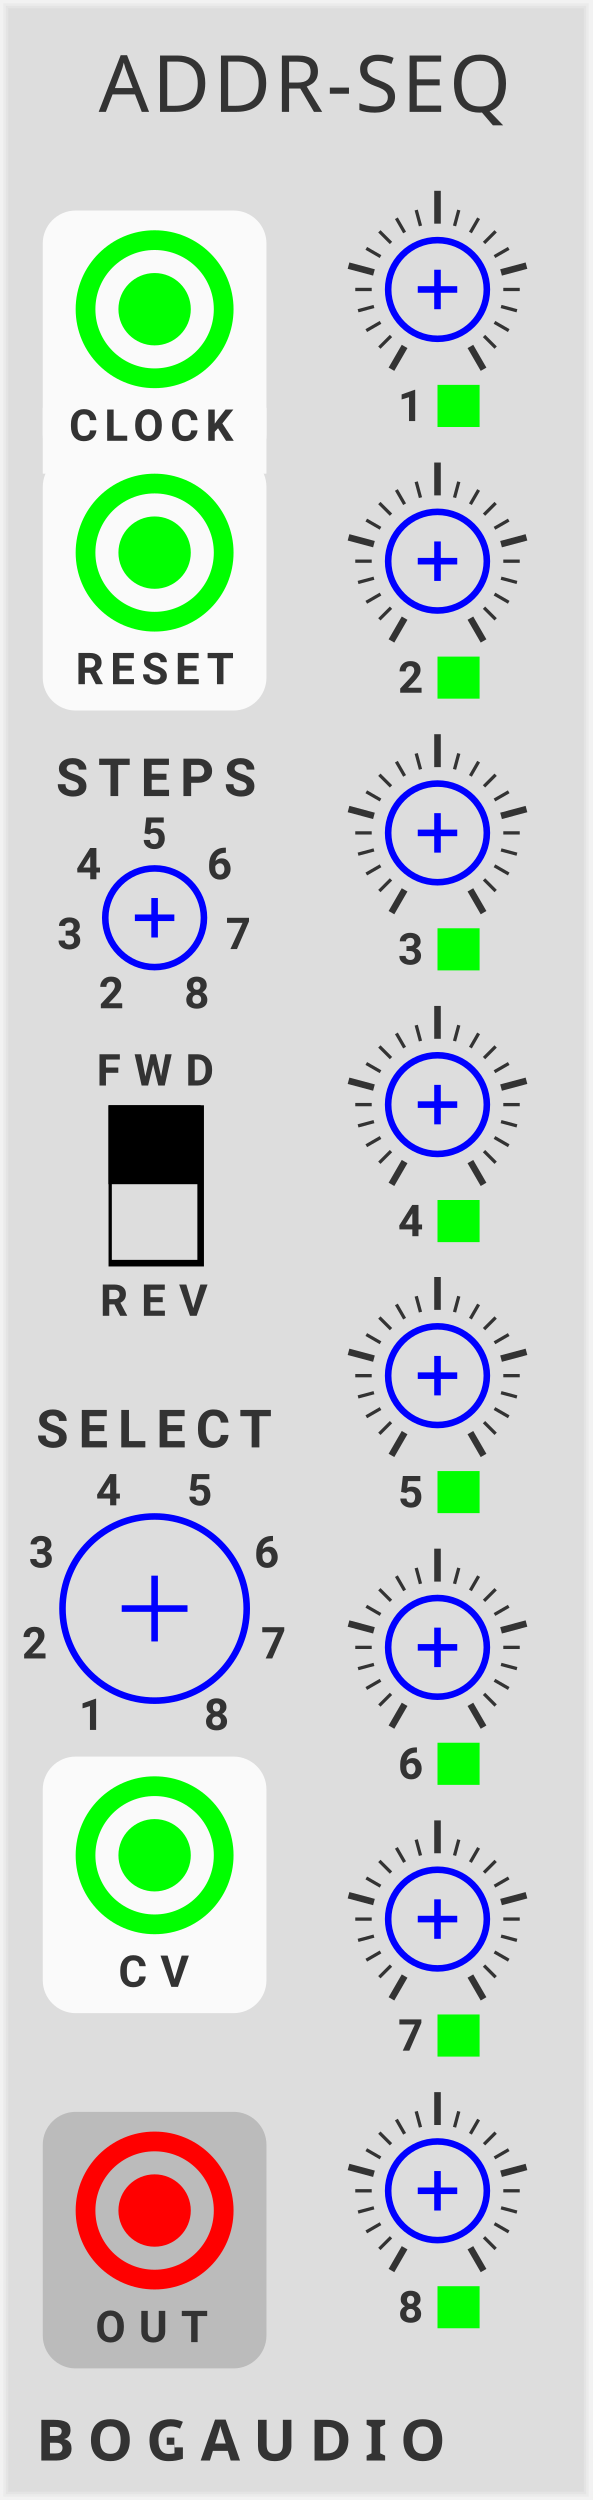
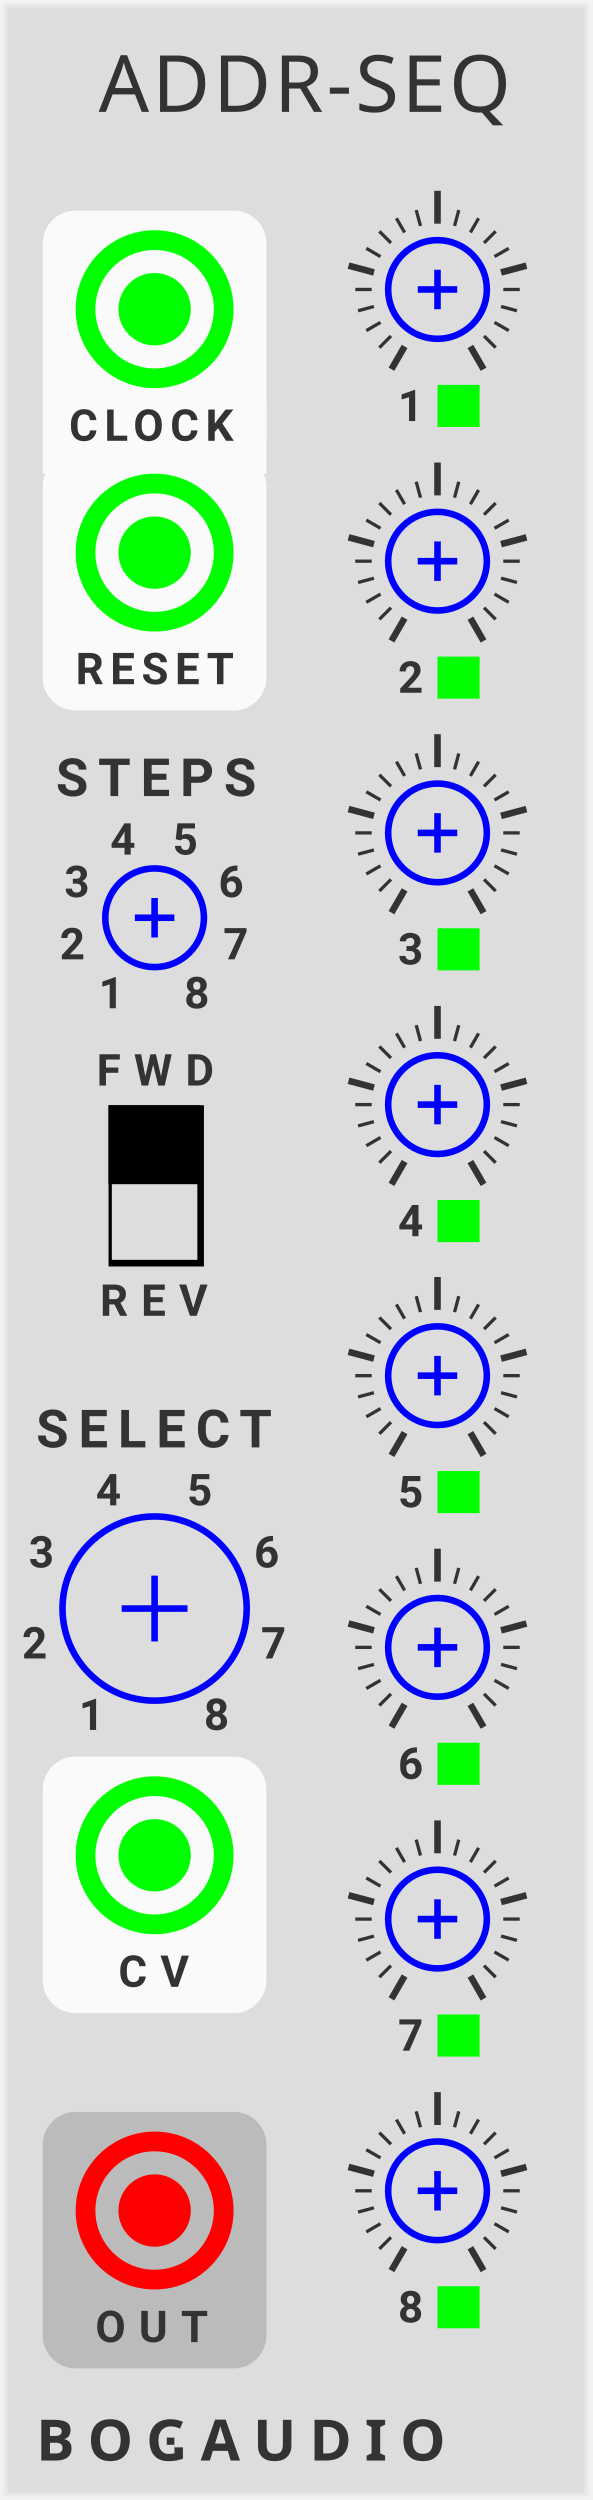
<svg xmlns="http://www.w3.org/2000/svg" xmlns:xlink="http://www.w3.org/1999/xlink" version="1.1" width="90" height="380" viewBox="0 0 90 380">
  <style>
    text {
      fill: #333;
      font-family: 'Roboto', sans-serif;
      font-weight: bold;
    }
    text.title {
      font-family: 'Comfortaa', sans-serif;
      font-weight: normal;
    }
    text.brand {
      font-family: 'Audiowide', sans-serif;
      font-weight: bold;
    }
  </style>
  <defs>
    <symbol id="knob" viewBox="0 0 45px 45px">
      <g transform="translate(22.5 22.5)">
        <polyline points="-5,0 5,0" stroke-width="1" stroke="#00f" />
        <polyline points="0,-5 0,5" stroke-width="1" stroke="#00f" />
        <circle cx="0" cy="0" r="14" stroke-width="1" stroke="#00f" fill="none" />
      </g>
    </symbol>
    <symbol id="knobguide-select" viewBox="0 0 45px 45px">
      <g transform="translate(22.5 22.5)">
        <text font-size="5.0pt" transform="rotate(-240) translate(19 0) rotate(240) translate(-2 2)">1</text>
        <text font-size="5.0pt" transform="rotate(-197.1) translate(19 0) rotate(197.1) translate(-2 2)">2</text>
        <text font-size="5.0pt" transform="rotate(-154.3) translate(19 0) rotate(154.3) translate(-2 2)">3</text>
        <text font-size="5.0pt" transform="rotate(-111.4) translate(19 0) rotate(111.4) translate(-2 2)">4</text>
        <text font-size="5.0pt" transform="rotate(-68.6) translate(19 0) rotate(68.6) translate(-2 2)">5</text>
        <text font-size="5.0pt" transform="rotate(-25.7) translate(19 0) rotate(25.7) translate(-2 2)">6</text>
        <text font-size="5.0pt" transform="rotate(17.1) translate(19 0) rotate(-17.1) translate(-2 2)">7</text>
        <text font-size="5.0pt" transform="rotate(60) translate(19 0) rotate(-60) translate(-2 2)">8</text>
      </g>
    </symbol>
    <symbol id="knob-smallest" viewBox="0 0 16px 16px">
      <g transform="translate(8 8)">
        <polyline points="-3,0 3,0" stroke-width="1" stroke="#00f" />
        <polyline points="0,-3 0,3" stroke-width="1" stroke="#00f" />
        <circle r="7.5" stroke-width="1" stroke="#00f" fill="none" />
      </g>
    </symbol>
    <symbol id="knobguide-steps" viewBox="0 0 40px 40px">
      <g transform="translate(20 20)">
-         <text font-size="5.0pt" transform="rotate(-240) translate(13 0) rotate(240) translate(-2 2)">2</text>
-         <text font-size="5.0pt" transform="rotate(-190) translate(13 0) rotate(190) translate(-2 2)">3</text>
-         <text font-size="5.0pt" transform="rotate(-140) translate(13 0) rotate(140) translate(-2 2)">4</text>
-         <text font-size="5.0pt" transform="rotate(-90) translate(13 0) rotate(90) translate(-2 2)">5</text>
-         <text font-size="5.0pt" transform="rotate(-40) translate(13 0) rotate(40) translate(-2 2)">6</text>
-         <text font-size="5.0pt" transform="rotate(10) translate(13 0) rotate(-10) translate(-2 2)">7</text>
+         <text font-size="5.0pt" transform="rotate(-240) translate(13 0) rotate(240) translate(-2 2)">1</text>
+         <text font-size="5.0pt" transform="rotate(-197.1) translate(13 0) rotate(197.1) translate(-2 2)">2</text>
+         <text font-size="5.0pt" transform="rotate(-154.3) translate(13 0) rotate(154.3) translate(-2 2)">3</text>
+         <text font-size="5.0pt" transform="rotate(-111.4) translate(13 0) rotate(111.4) translate(-2 2)">4</text>
+         <text font-size="5.0pt" transform="rotate(-68.6) translate(13 0) rotate(68.6) translate(-2 2)">5</text>
+         <text font-size="5.0pt" transform="rotate(-25.7) translate(13 0) rotate(25.7) translate(-2 2)">6</text>
+         <text font-size="5.0pt" transform="rotate(17.1) translate(13 0) rotate(-17.1) translate(-2 2)">7</text>
        <text font-size="5.0pt" transform="rotate(60) translate(13 0) rotate(-60) translate(-2 2)">8</text>
      </g>
    </symbol>
    <symbol id="knobguide-bipolar-smallest" viewBox="0 0 40px 40px">
      <g transform="translate(20 20)">
        <polyline points="0,0 4,0" stroke-width="1" stroke="#333" transform="rotate(-240) translate(10 0)" />
        <polyline points="0,0 2.5,0" stroke-width="0.5" stroke="#333" transform="rotate(-225) translate(10 0)" />
        <polyline points="0,0 2.5,0" stroke-width="0.5" stroke="#333" transform="rotate(-210) translate(10 0)" />
        <polyline points="0,0 2.5,0" stroke-width="0.5" stroke="#333" transform="rotate(-195) translate(10 0)" />
        <polyline points="0,0 2.5,0" stroke-width="0.5" stroke="#333" transform="rotate(-180) translate(10 0)" />
        <polyline points="0,0 4.0,0" stroke-width="1.0" stroke="#333" transform="rotate(-165) translate(10 0)" />
        <polyline points="0,0 2.5,0" stroke-width="0.5" stroke="#333" transform="rotate(-150) translate(10 0)" />
        <polyline points="0,0 2.5,0" stroke-width="0.5" stroke="#333" transform="rotate(-135) translate(10 0)" />
        <polyline points="0,0 2.5,0" stroke-width="0.5" stroke="#333" transform="rotate(-120) translate(10 0)" />
        <polyline points="0,0 2.5,0" stroke-width="0.5" stroke="#333" transform="rotate(-105) translate(10 0)" />
        <polyline points="0,0 5,0" stroke-width="1" stroke="#333" transform="rotate(-90) translate(10 0)" />
        <polyline points="0,0 2.5,0" stroke-width="0.5" stroke="#333" transform="rotate(-75) translate(10 0)" />
        <polyline points="0,0 2.5,0" stroke-width="0.5" stroke="#333" transform="rotate(-60) translate(10 0)" />
        <polyline points="0,0 2.5,0" stroke-width="0.5" stroke="#333" transform="rotate(-45) translate(10 0)" />
        <polyline points="0,0 2.5,0" stroke-width="0.5" stroke="#333" transform="rotate(-30) translate(10 0)" />
        <polyline points="0,0 4,0" stroke-width="1.0" stroke="#333" transform="rotate(-15) translate(10 0)" />
        <polyline points="0,0 2.5,0" stroke-width="0.5" stroke="#333" transform="rotate(0) translate(10 0)" />
        <polyline points="0,0 2.5,0" stroke-width="0.5" stroke="#333" transform="rotate(15) translate(10 0)" />
        <polyline points="0,0 2.5,0" stroke-width="0.5" stroke="#333" transform="rotate(30) translate(10 0)" />
        <polyline points="0,0 2.5,0" stroke-width="0.5" stroke="#333" transform="rotate(45) translate(10 0)" />
        <polyline points="0,0 4,0" stroke-width="1" stroke="#333" transform="rotate(60) translate(10 0)" />
      </g>
    </symbol>
    <symbol id="switch" viewBox="0 0 14px 24px">
      <rect width="14px" height="24px" stroke-width="1" stroke="#000" fill="#ddd" />
      <rect width="14px" height="12px" stroke-width="0" fill="#000" />
    </symbol>
    <symbol id="light-small" viewBox="0 0 6.4px 6.4px">
      <rect width="6.4" height="6.4" fill="#0f0" />
    </symbol>
    <symbol id="input" viewBox="0 0 24px 24px">
      <g transform="translate(12 12)">
        <circle cx="0" cy="0" r="5" stroke-width="1" stroke="#0f0" fill="#0f0" />
        <circle cx="0" cy="0" r="10.5" stroke-width="3" stroke="#0f0" fill="none" />
      </g>
    </symbol>
    <symbol id="output" viewBox="0 0 24px 24px">
      <g transform="translate(12 12)">
        <circle cx="0" cy="0" r="5" stroke-width="1" stroke="#f00" fill="#f00" />
        <circle cx="0" cy="0" r="10.5" stroke-width="3" stroke="#f00" fill="none" />
      </g>
    </symbol>
  </defs>
  <rect width="100%" height="100%" fill="#ddd" />
  <polyline points="1,1 89,1 89,379 1,379 1,1" stroke="#e4e4e4" stroke-width="0.5" fill="none" />
  <polyline points="0.5,0.5 89.5,0.5 89.5,379.5 0.5,379.5 0.5,0.5" stroke="#ebebeb" stroke-width="0.8" fill="none" />
  <polyline points="0,0 90,0 90,380 0,380 0,0" stroke="#f2f2f2" stroke-width="1" fill="none" />
  <text class="title" x="15" y="17" font-size="9pt" letter-spacing="0.5px">ADDR-SEQ</text>
  <g transform="translate(5.5 374)">
    <text class="brand" font-size="6.5pt" letter-spacing="2px">BOGAUDIO</text>
    <rect width="1.5" height="2" fill="#ddd" transform="translate(21 -4)" />
  </g>
  <g transform="translate(6.5 32)">
    <rect width="34" height="39" rx="5" fill="#fafafa" />
    <rect width="34" height="10" fill="#fafafa" transform="translate(0 30)" />
    <use id="CLOCK_INPUT" xlink:href="#input" transform="translate(5 3)" />
    <text font-size="5pt" letter-spacing="1px" transform="translate(4 35)">CLOCK</text>
  </g>
  <g transform="translate(6.5 69)">
    <rect width="34" height="39" rx="5" fill="#fafafa" />
    <use id="RESET_INPUT" xlink:href="#input" transform="translate(5 3)" />
    <text font-size="5pt" letter-spacing="1px" transform="translate(5 35)">RESET</text>
  </g>
  <g transform="translate(1 121)">
    <text font-size="6pt" letter-spacing="1.5px" transform="translate(7.5 0)">STEPS</text>
    <use id="STEPS_PARAM" xlink:href="#knob-smallest" transform="translate(14.5 10.5)" />
    <use xlink:href="#knobguide-steps" transform="translate(2.5 -1)" />
  </g>
  <g transform="translate(16.5 166)">
    <text font-size="5pt" letter-spacing="2px" transform="translate(-1.8 -1)">FWD</text>
    <use id="DIRECTION_PARAM" xlink:href="#switch" transform="translate(0 2)" />
    <text font-size="5pt" letter-spacing="2px" transform="translate(-1.3 34)">REV</text>
  </g>
  <g transform="translate(1 220)">
    <text font-size="6pt" letter-spacing="1.5px" transform="translate(4.5 0)">SELECT</text>
    <use id="SELECT_PARAM" xlink:href="#knob" transform="translate(0 2)" />
    <use xlink:href="#knobguide-select" transform="translate(0 2)" />
    <g transform="translate(5.5 47)">
      <rect width="34" height="39" rx="5" fill="#fafafa" />
      <use id="SELECT_INPUT" xlink:href="#input" transform="translate(5 3)" />
      <text font-size="5pt" letter-spacing="2px" transform="translate(11.5 35)">CV</text>
    </g>
  </g>
  <g transform="translate(6.5 321)">
    <rect width="34" height="39" rx="5" fill="#bbb" />
    <use id="OUT_OUTPUT" xlink:href="#output" transform="translate(5 3)" />
    <text font-size="5pt" letter-spacing="2px" transform="translate(8 35)">OUT</text>
  </g>
  <g transform="translate(49.5 32)">
    <use id="OUT1_PARAM" xlink:href="#knob-smallest" transform="translate(9 4)" />
    <use xlink:href="#knobguide-bipolar-smallest" transform="translate(-3 -8)" />
    <text font-size="5pt" letter-spacing="2px" transform="translate(11 32)">1</text>
    <use id="OUT1_LIGHT" xlink:href="#light-small" transform="translate(17 26.5)" />
    <use id="OUT2_PARAM" xlink:href="#knob-smallest" transform="translate(9 45.3)" />
    <use xlink:href="#knobguide-bipolar-smallest" transform="translate(-3 33.3)" />
    <text font-size="5pt" letter-spacing="2px" transform="translate(11 73.3)">2</text>
    <use id="OUT2_LIGHT" xlink:href="#light-small" transform="translate(17 67.8)" />
    <use id="OUT3_PARAM" xlink:href="#knob-smallest" transform="translate(9 86.6)" />
    <use xlink:href="#knobguide-bipolar-smallest" transform="translate(-3 74.6)" />
    <text font-size="5pt" letter-spacing="2px" transform="translate(11 114.6)">3</text>
    <use id="OUT3_LIGHT" xlink:href="#light-small" transform="translate(17 109.1)" />
    <use id="OUT4_PARAM" xlink:href="#knob-smallest" transform="translate(9 127.9)" />
    <use xlink:href="#knobguide-bipolar-smallest" transform="translate(-3 115.9)" />
    <text font-size="5pt" letter-spacing="2px" transform="translate(11 155.9)">4</text>
    <use id="OUT4_LIGHT" xlink:href="#light-small" transform="translate(17 150.4)" />
    <use id="OUT5_PARAM" xlink:href="#knob-smallest" transform="translate(9 169.1)" />
    <use xlink:href="#knobguide-bipolar-smallest" transform="translate(-3 157.1)" />
    <text font-size="5pt" letter-spacing="2px" transform="translate(11 197.1)">5</text>
    <use id="OUT5_LIGHT" xlink:href="#light-small" transform="translate(17 191.6)" />
    <use id="OUT6_PARAM" xlink:href="#knob-smallest" transform="translate(9 210.4)" />
    <use xlink:href="#knobguide-bipolar-smallest" transform="translate(-3 198.4)" />
    <text font-size="5pt" letter-spacing="2px" transform="translate(11 238.4)">6</text>
    <use id="OUT6_LIGHT" xlink:href="#light-small" transform="translate(17 232.9)" />
    <use id="OUT7_PARAM" xlink:href="#knob-smallest" transform="translate(9 251.7)" />
    <use xlink:href="#knobguide-bipolar-smallest" transform="translate(-3 239.7)" />
    <text font-size="5pt" letter-spacing="2px" transform="translate(11 279.7)">7</text>
    <use id="OUT7_LIGHT" xlink:href="#light-small" transform="translate(17 274.2)" />
    <use id="OUT8_PARAM" xlink:href="#knob-smallest" transform="translate(9 293)" />
    <use xlink:href="#knobguide-bipolar-smallest" transform="translate(-3 281)" />
    <text font-size="5pt" letter-spacing="2px" transform="translate(11 321)">8</text>
    <use id="OUT8_LIGHT" xlink:href="#light-small" transform="translate(17 315.5)" />
  </g>
</svg>
